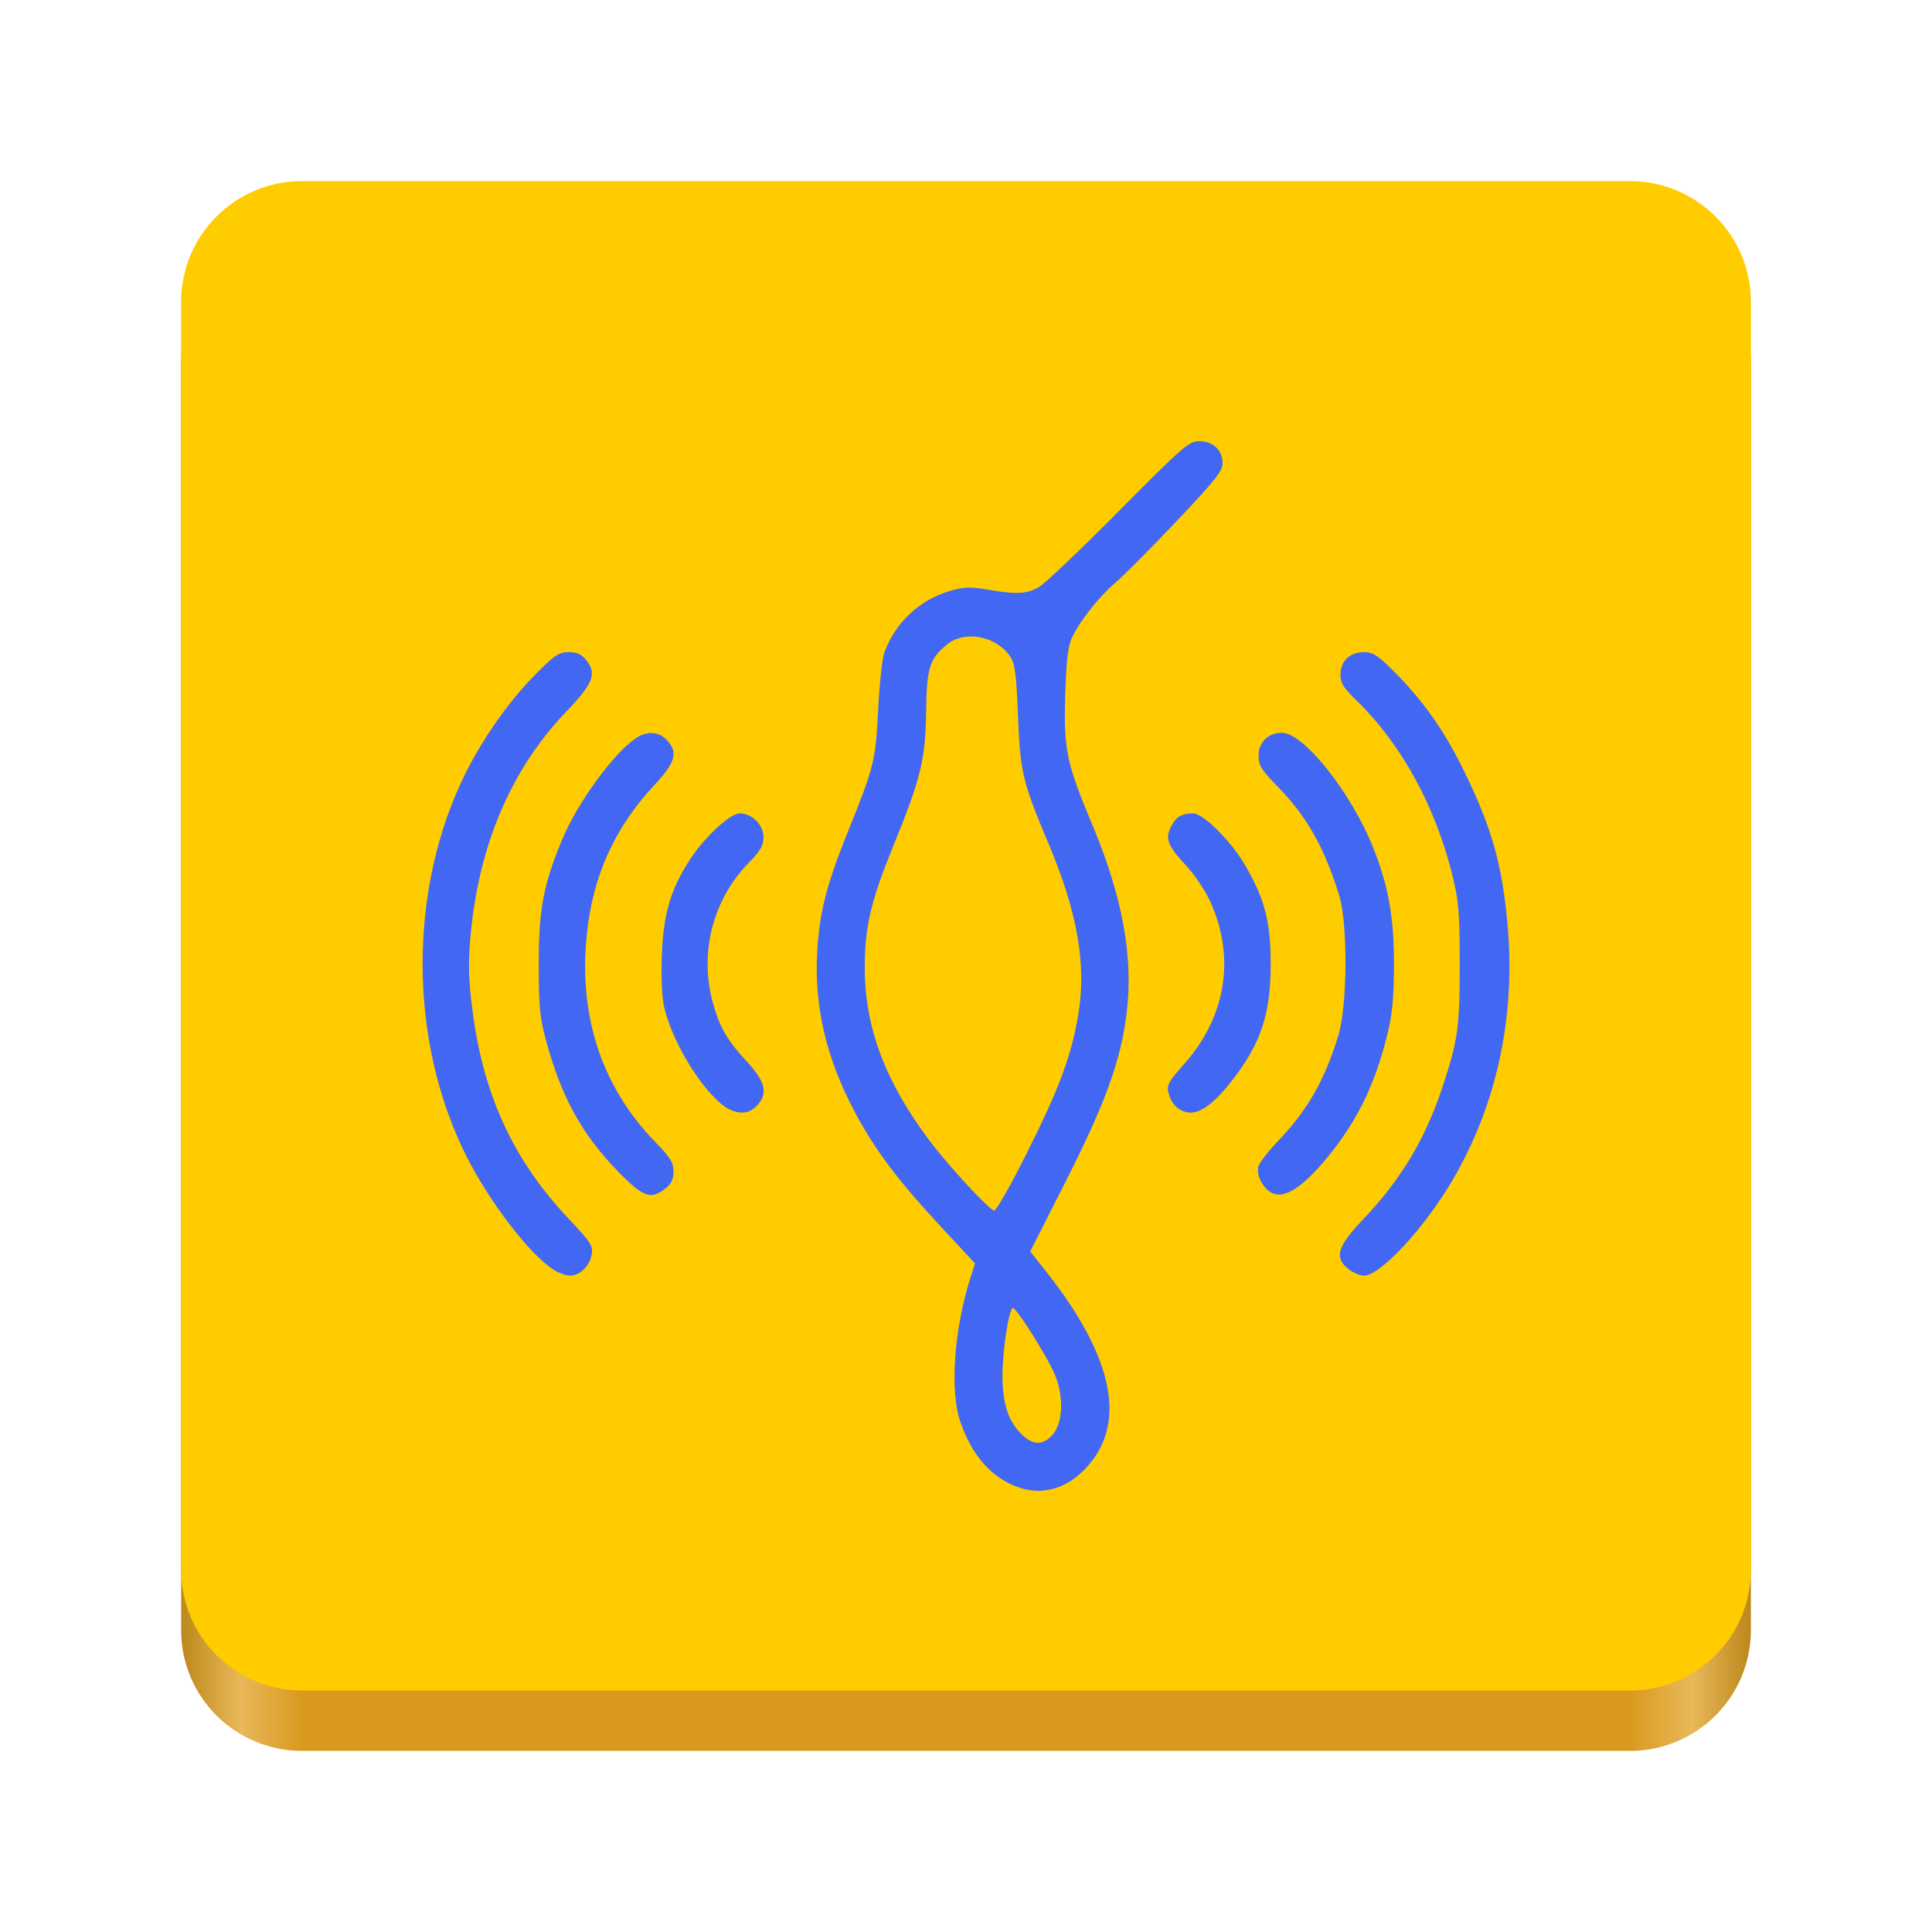
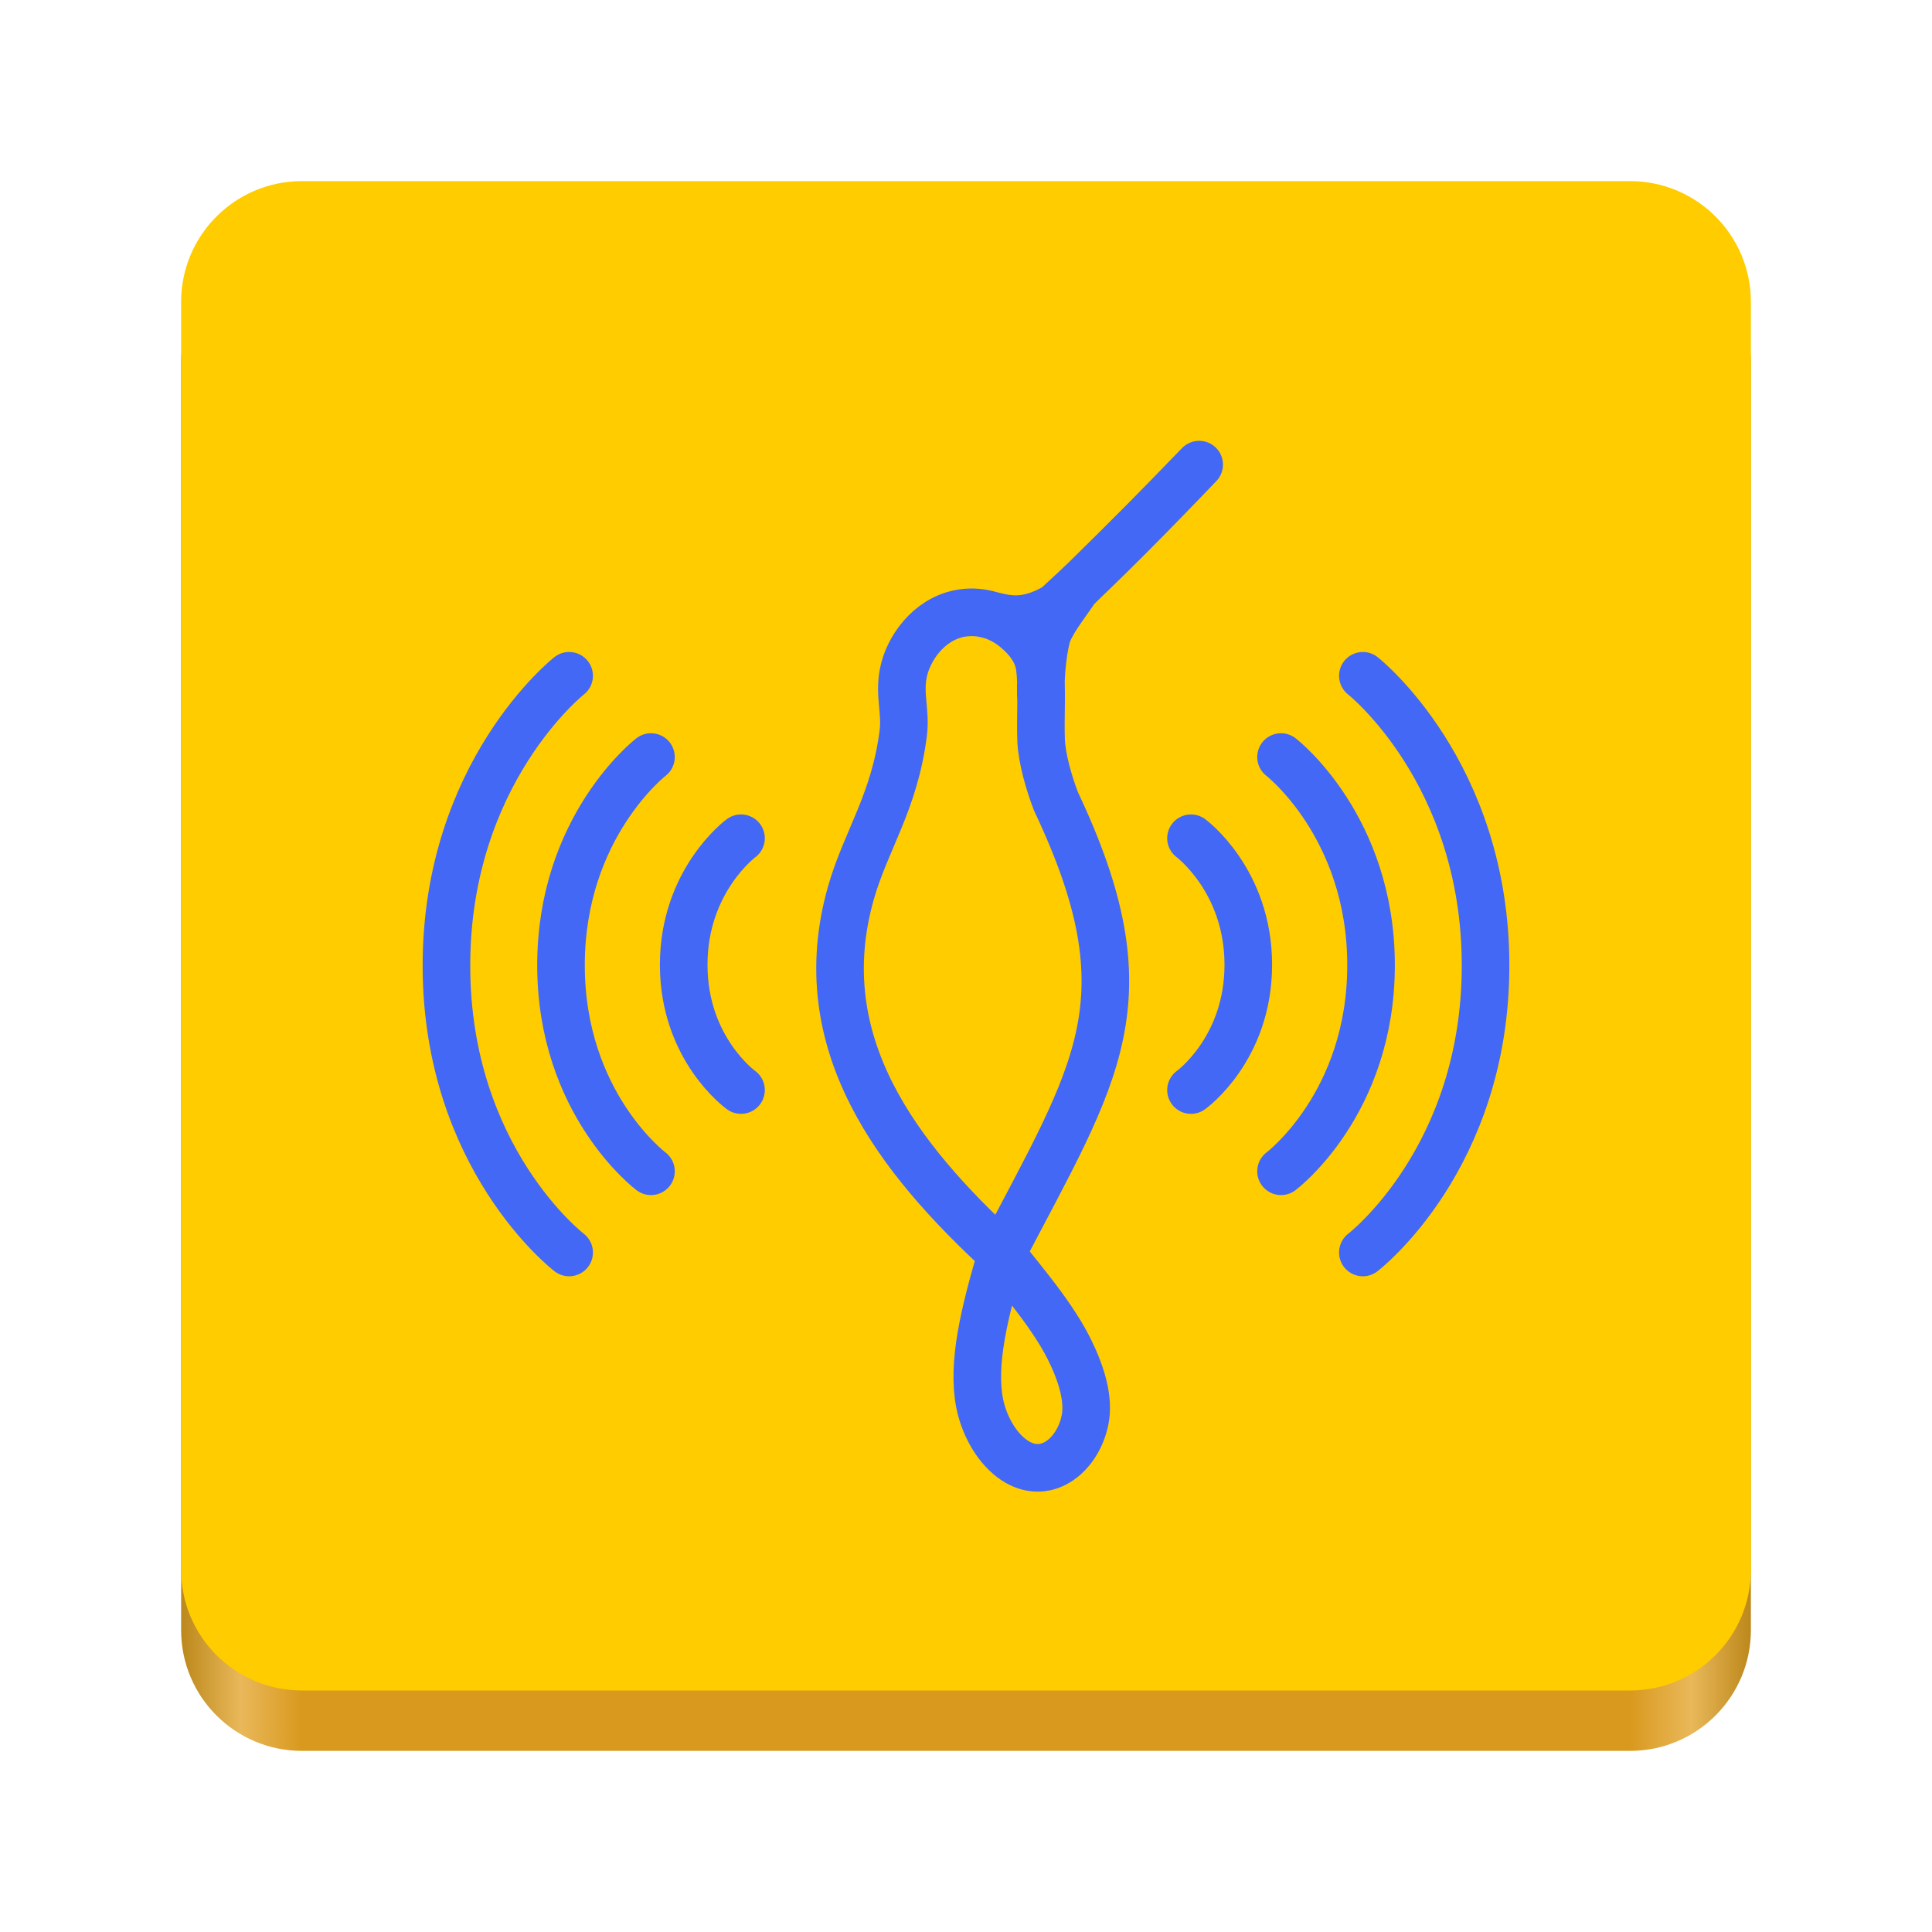
<svg xmlns="http://www.w3.org/2000/svg" height="128px" viewBox="0 0 128 128" width="128px">
  <linearGradient id="a" gradientTransform="matrix(0.232143 0 0 0.328947 -8.566589 263.8269)" gradientUnits="userSpaceOnUse" x1="88.596" x2="536.596" y1="-449.394" y2="-449.394">
    <stop offset="0" stop-color="#bc881b" />
    <stop offset="0.038" stop-color="#e9b85a" />
    <stop offset="0.077" stop-color="#d9991e" />
    <stop offset="0.923" stop-color="#d9991e" />
    <stop offset="0.962" stop-color="#e9b85a" />
    <stop offset="1" stop-color="#bc881b" />
  </linearGradient>
  <path d="m 20 16 h 88 c 4.418 0 8 3.582 8 8 v 84 c 0 4.418 -3.582 8 -8 8 h -88 c -4.418 0 -8 -3.582 -8 -8 v -84 c 0 -4.418 3.582 -8 8 -8 z m 0 0" fill="url(#a)" />
  <path d="m 20 12 h 88 c 4.418 0 8 3.582 8 8 v 84 c 0 4.418 -3.582 8 -8 8 h -88 c -4.418 0 -8 -3.582 -8 -8 v -84 c 0 -4.418 3.582 -8 8 -8 z m 0 0" fill="#ffcc00" />
-   <path d="m 67.32 98.484 c -1.695 -0.652 -2.953 -2.117 -3.703 -4.309 c -0.695 -2.039 -0.406 -6.133 0.672 -9.5 l 0.312 -0.969 l -2.062 -2.215 c -3.086 -3.32 -4.586 -5.312 -5.957 -7.914 c -1.832 -3.469 -2.633 -6.879 -2.445 -10.418 c 0.137 -2.633 0.613 -4.523 2.008 -7.98 c 1.773 -4.391 1.871 -4.777 2.035 -8.172 c 0.082 -1.695 0.27 -3.406 0.418 -3.801 c 0.738 -1.969 2.336 -3.469 4.305 -4.043 c 0.961 -0.285 1.359 -0.301 2.531 -0.098 c 1.965 0.332 2.617 0.297 3.441 -0.199 c 0.395 -0.238 2.773 -2.504 5.285 -5.035 c 4.234 -4.27 4.617 -4.602 5.293 -4.602 c 0.91 0 1.547 0.598 1.547 1.453 c 0 0.527 -0.488 1.141 -3.055 3.852 c -1.68 1.773 -3.488 3.594 -4.02 4.047 c -1.133 0.961 -2.477 2.68 -2.945 3.762 c -0.234 0.547 -0.352 1.633 -0.41 3.844 c -0.094 3.484 0.098 4.398 1.785 8.422 c 2.012 4.805 2.738 8.746 2.293 12.469 c -0.379 3.16 -1.391 5.965 -4.066 11.242 l -2.328 4.594 l 1.004 1.262 c 4.617 5.824 5.477 10.309 2.535 13.246 c -0.707 0.707 -2.301 1.895 -4.473 1.062 z m 2.379 -3.387 c 0.723 -0.766 0.805 -2.543 0.191 -4.016 c -0.516 -1.238 -2.645 -4.594 -2.809 -4.43 c -0.273 0.27 -0.66 2.875 -0.664 4.441 c 0 1.957 0.391 3.125 1.348 4.008 c 0.703 0.652 1.316 0.652 1.934 -0.004 z m -1.691 -18.66 c 2.195 -4.367 3 -6.551 3.449 -9.336 c 0.523 -3.238 -0.082 -6.672 -1.965 -11.152 c -1.75 -4.152 -1.898 -4.777 -2.043 -8.449 c -0.109 -2.758 -0.203 -3.52 -0.496 -3.965 c -0.922 -1.406 -3.051 -1.816 -4.238 -0.816 c -1.145 0.965 -1.324 1.547 -1.359 4.496 c -0.039 3.07 -0.363 4.402 -2.133 8.734 c -1.523 3.727 -1.922 5.406 -1.93 8.117 c -0.012 3.945 1.328 7.547 4.27 11.48 c 1.242 1.66 4.012 4.656 4.309 4.656 c 0.137 0 1.102 -1.695 2.137 -3.766 z m -31.297 7.703 c -1.555 -0.949 -4.27 -4.477 -5.809 -7.539 c -3.863 -7.684 -3.871 -17.773 -0.02 -25.449 c 1.133 -2.258 2.848 -4.695 4.465 -6.336 c 1.398 -1.426 1.664 -1.609 2.328 -1.609 c 0.574 0 0.855 0.133 1.191 0.562 c 0.691 0.875 0.426 1.527 -1.391 3.426 c -3.402 3.555 -5.52 8.266 -6.191 13.789 c -0.305 2.488 -0.285 3.855 0.086 6.449 c 0.762 5.344 2.738 9.527 6.262 13.266 c 1.555 1.652 1.68 1.848 1.562 2.449 c -0.145 0.75 -0.793 1.371 -1.43 1.367 c -0.242 0 -0.719 -0.168 -1.055 -0.375 z m 52.641 -0.051 c -0.973 -0.766 -0.762 -1.492 0.969 -3.316 c 2.496 -2.625 4.082 -5.266 5.227 -8.691 c 1.043 -3.125 1.168 -4.02 1.164 -8.219 c -0.004 -3.395 -0.066 -4.16 -0.484 -5.859 c -1.133 -4.602 -3.395 -8.723 -6.363 -11.605 c -0.848 -0.816 -1.055 -1.152 -1.055 -1.695 c 0 -0.898 0.617 -1.496 1.547 -1.496 c 0.613 0 0.918 0.195 2.004 1.285 c 1.953 1.961 3.328 3.914 4.656 6.629 c 1.863 3.805 2.57 6.379 2.895 10.551 c 0.461 5.945 -0.824 11.688 -3.707 16.566 c -1.891 3.199 -4.762 6.277 -5.852 6.277 c -0.254 0 -0.703 -0.191 -1 -0.426 z m -48.355 -6.426 c -2.441 -2.488 -3.809 -4.973 -4.832 -8.77 c -0.398 -1.477 -0.473 -2.25 -0.473 -5.031 c 0 -3.613 0.312 -5.262 1.551 -8.234 c 1.016 -2.445 3.406 -5.727 4.906 -6.734 c 0.711 -0.48 1.5 -0.43 2.027 0.133 c 0.766 0.812 0.586 1.477 -0.793 2.953 c -2.652 2.832 -4.105 6.039 -4.504 9.914 c -0.562 5.461 0.996 10.145 4.594 13.832 c 0.945 0.969 1.148 1.305 1.148 1.887 c 0 0.52 -0.145 0.82 -0.539 1.133 c -0.957 0.754 -1.461 0.574 -3.086 -1.082 z m 43.07 1.246 c -0.523 -0.402 -0.84 -1.156 -0.688 -1.645 c 0.074 -0.25 0.668 -1.012 1.32 -1.695 c 1.945 -2.039 3.078 -4.031 3.973 -6.98 c 0.602 -1.977 0.633 -7.359 0.055 -9.25 c -0.969 -3.172 -2.148 -5.258 -4.09 -7.238 c -1.07 -1.098 -1.254 -1.391 -1.254 -2.031 c 0 -0.895 0.637 -1.52 1.551 -1.52 c 1.445 0 4.609 3.992 6.051 7.629 c 1.012 2.559 1.367 4.57 1.367 7.684 c 0 2.211 -0.098 3.281 -0.426 4.625 c -0.805 3.305 -1.965 5.703 -3.91 8.102 c -1.82 2.234 -3.09 2.98 -3.949 2.32 z m -35.656 -5.371 c -1.504 -0.652 -3.879 -4.348 -4.422 -6.883 c -0.141 -0.668 -0.195 -2.07 -0.137 -3.496 c 0.113 -2.676 0.617 -4.34 1.914 -6.293 c 0.969 -1.461 2.617 -2.973 3.238 -2.973 c 0.824 0 1.578 0.746 1.578 1.562 c 0 0.57 -0.195 0.91 -0.996 1.73 c -2.332 2.395 -3.242 5.855 -2.395 9.105 c 0.434 1.672 0.957 2.602 2.258 4.004 c 1.238 1.336 1.441 2.102 0.773 2.875 c -0.496 0.574 -1.066 0.688 -1.812 0.367 z m 30.012 0.094 c -0.543 -0.219 -0.852 -0.602 -1.02 -1.27 c -0.113 -0.453 0.047 -0.742 1.016 -1.828 c 2.812 -3.148 3.453 -7.078 1.766 -10.801 c -0.328 -0.723 -1.051 -1.801 -1.609 -2.395 c -1.215 -1.297 -1.402 -1.781 -0.984 -2.59 c 0.336 -0.645 0.695 -0.855 1.465 -0.855 c 0.664 0 2.496 1.824 3.418 3.402 c 1.316 2.25 1.711 3.77 1.711 6.566 c 0 3.336 -0.641 5.27 -2.574 7.742 c -1.34 1.723 -2.352 2.363 -3.188 2.027 z m 0 0" fill="#4267f2" />
+   <g fill="none" stroke="#4368f5" stroke-linecap="round" stroke-linejoin="round" stroke-width="3.153">
+     <path d="m 66.367 83.059 c 0.59 0.918 3.176 3.719 4.465 6.305 c 0.832 1.672 1.336 3.355 1.051 4.73 c -0.488 2.371 -2.691 4.156 -4.859 2.523 c -1.125 -0.852 -1.867 -2.34 -2.125 -3.68 c -0.496 -2.586 0.285 -5.887 1.469 -9.879 z m 0 0 c -6.836 -6.309 -12.832 -13.93 -9.988 -23.914 c 0.988 -3.461 2.895 -6.023 3.465 -10.586 c 0.176 -1.395 -0.281 -2.508 0 -3.953 c 0.316 -1.629 1.664 -3.543 3.707 -3.957 c 1.207 -0.246 2.57 0.051 3.707 0.988 c 0.816 0.672 1.488 1.504 1.629 2.57 c 0.18 1.324 0.027 3.293 0.09 4.852 c 0.051 1.234 0.547 2.902 0.988 4.043 c 6.242 13.199 2.707 17.867 -3.598 29.957 z m -1.34 -42.441 c 1.258 0.23 2.555 0.965 4.937 -0.418 c 2.98 -2.691 6.746 -6.551 9.484 -9.418 c -3.125 3.23 -3.969 4.09 -8.172 8.23 c -0.715 1.07 -1.715 2.293 -1.945 3.219 c -0.293 1.18 -0.437 2.969 -0.355 4.207" />
+     <path d="m 78.906 55.535 s 3.797 2.797 3.797 8.383 c 0 5.59 -3.797 8.301 -3.797 8.301" />
+     <path d="m 84.871 50.156 s 5.965 4.598 5.965 13.789 c 0 9.191 -5.965 13.656 -5.965 13.656" />
+     <path d="m 90.293 44.773 s 8.129 6.398 8.129 19.199 c 0 12.797 -8.129 19.008 -8.129 19.008" />
+     <path d="m 49.094 55.535 s -3.797 2.797 -3.797 8.383 c 0 5.59 3.797 8.301 3.797 8.301" />
+     <path d="m 43.129 50.156 s -5.961 4.598 -5.961 13.789 c 0 9.191 5.961 13.656 5.961 13.656" />
+     <path d="m 37.707 44.773 s -8.129 6.398 -8.129 19.199 c 0 12.797 8.129 19.008 8.129 19.008" />
+   </g>
</svg>
